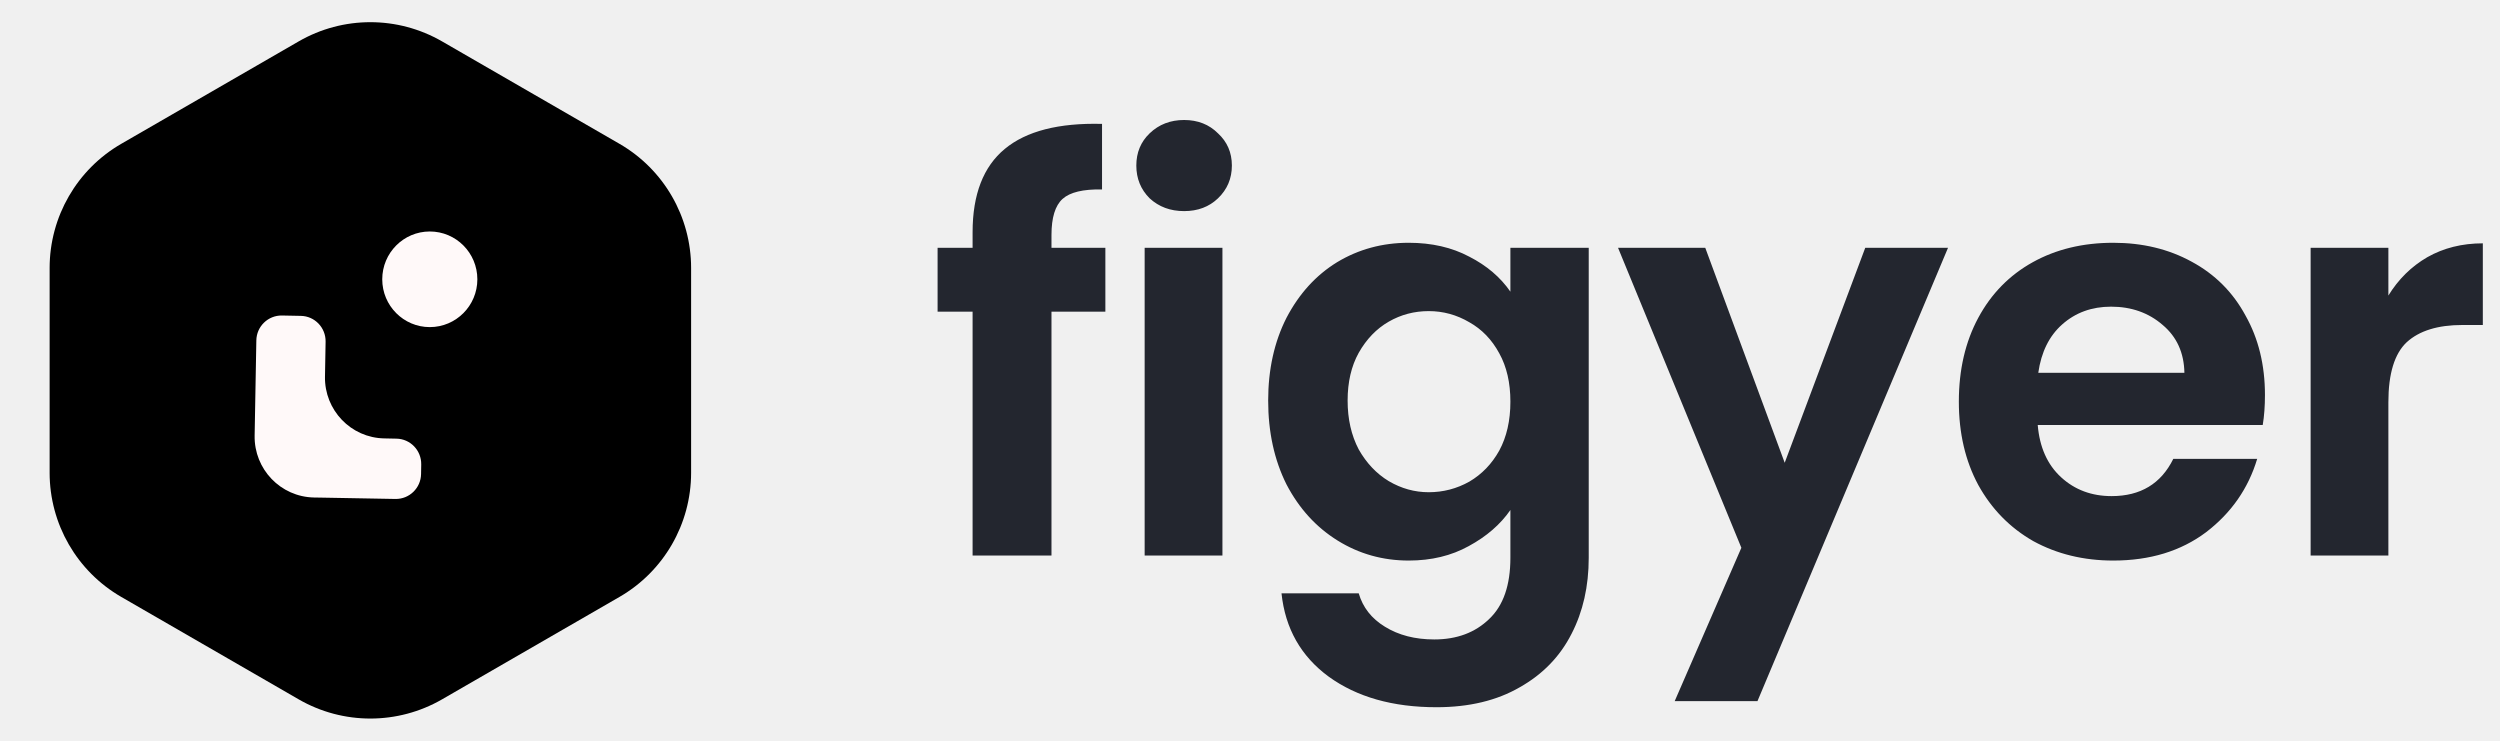
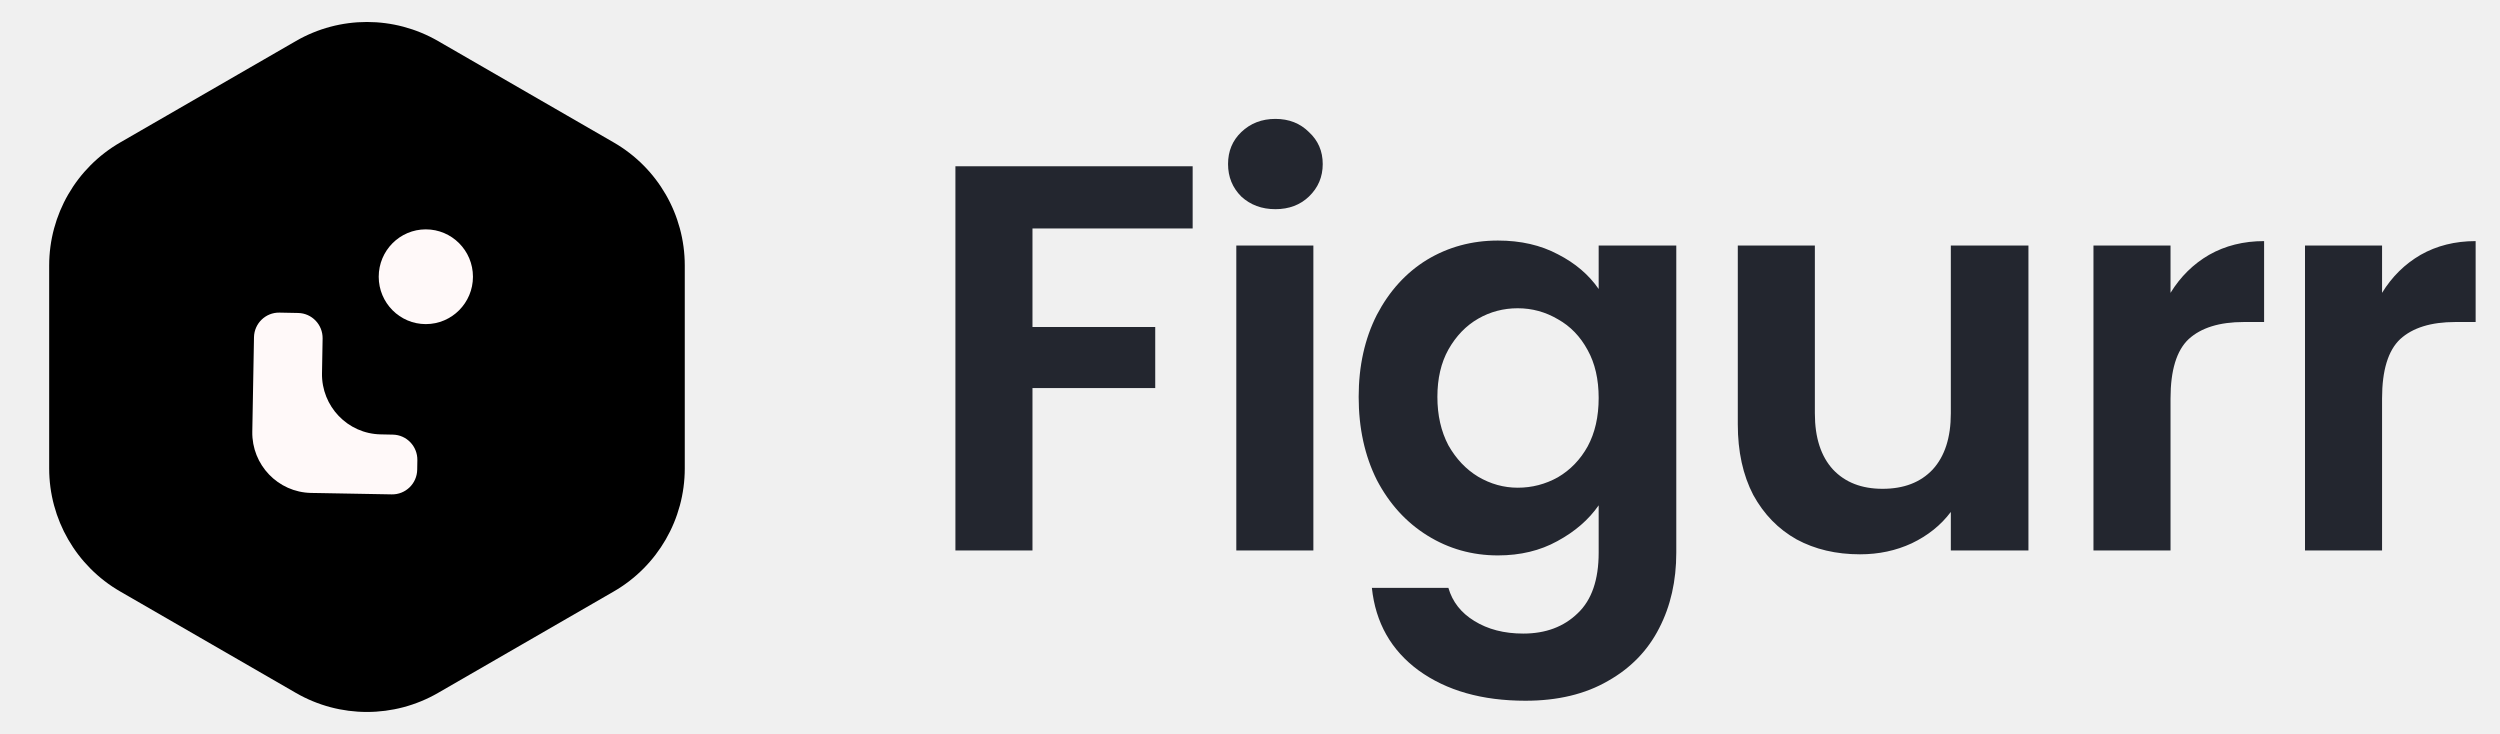
- <svg xmlns="http://www.w3.org/2000/svg" width="108" height="32" viewBox="0 0 108 32" fill="none">
-   <g clip-path="url(#clip0_2231_90973)">
+ <svg xmlns="http://www.w3.org/2000/svg" width="109" height="32" viewBox="0 0 109 32" fill="none">
+   <g clip-path="url(#clip0_2781_10277)">
    <path d="M12.903 1.788C14.819 0.682 17.18 0.682 19.097 1.788L26.76 6.212C28.676 7.318 29.856 9.363 29.856 11.576V20.424C29.856 22.637 28.676 24.682 26.76 25.788L19.097 30.212C17.18 31.318 14.819 31.318 12.903 30.212L5.24 25.788C3.324 24.682 2.144 22.637 2.144 20.424V11.576C2.144 9.363 3.324 7.318 5.24 6.212L12.903 1.788Z" fill="black" />
-     <mask id="mask0_2231_90973" style="mask-type:alpha" maskUnits="userSpaceOnUse" x="2" y="0" width="28" height="32">
+     <mask id="mask0_2781_10277" style="mask-type:alpha" maskUnits="userSpaceOnUse" x="2" y="0" width="28" height="32">
      <path d="M12.903 1.788C14.819 0.682 17.18 0.682 19.097 1.788L26.76 6.212C28.676 7.318 29.856 9.363 29.856 11.576V20.424C29.856 22.637 28.676 24.682 26.76 25.788L19.097 30.212C17.18 31.318 14.819 31.318 12.903 30.212L5.24 25.788C3.324 24.682 2.144 22.637 2.144 20.424V11.576C2.144 9.363 3.324 7.318 5.24 6.212L12.903 1.788Z" fill="#83E1E1" />
    </mask>
-     <g mask="url(#mask0_2231_90973)">
+     <g mask="url(#mask0_2781_10277)">
</g>
    <path d="M11 18.821L11.074 14.705C11.084 14.102 11.58 13.62 12.182 13.63L12.997 13.646C13.597 13.656 14.076 14.155 14.066 14.76L14.039 16.288V16.27C14.013 17.719 15.161 18.914 16.6 18.939L17.128 18.95C17.728 18.96 18.207 19.459 18.197 20.064L18.19 20.48C18.18 21.084 17.684 21.565 17.082 21.555L13.945 21.498L13.563 21.492C12.122 21.464 10.975 20.27 11 18.821Z" fill="#FFF9F9" />
-     <path d="M18.567 14.131C19.702 14.131 20.622 13.206 20.622 12.066C20.622 10.925 19.702 10 18.567 10C17.433 10 16.513 10.925 16.513 12.066C16.513 13.206 17.433 14.131 18.567 14.131Z" fill="#FFF9F9" />
+     <path d="M18.566 14.131C19.701 14.131 20.621 13.206 20.621 12.066C20.621 10.925 19.701 10 18.566 10C17.431 10 16.512 10.925 16.512 12.066C16.512 13.206 17.431 14.131 18.566 14.131Z" fill="#FFF9F9" />
  </g>
-   <path d="M47.752 13.464H45.424V24H42.016V13.464H40.504V10.704H42.016V10.032C42.016 8.4 42.48 7.2 43.408 6.432C44.336 5.664 45.736 5.304 47.608 5.352V8.184C46.792 8.168 46.224 8.304 45.904 8.592C45.584 8.88 45.424 9.4 45.424 10.152V10.704H47.752V13.464ZM51.153 9.12C50.561 9.12 50.065 8.936 49.665 8.568C49.281 8.184 49.089 7.712 49.089 7.152C49.089 6.592 49.281 6.128 49.665 5.76C50.065 5.376 50.561 5.184 51.153 5.184C51.745 5.184 52.233 5.376 52.617 5.76C53.017 6.128 53.217 6.592 53.217 7.152C53.217 7.712 53.017 8.184 52.617 8.568C52.233 8.936 51.745 9.12 51.153 9.12ZM52.809 10.704V24H49.449V10.704H52.809ZM60.857 10.488C61.849 10.488 62.721 10.688 63.473 11.088C64.225 11.472 64.817 11.976 65.249 12.6V10.704H68.633V24.096C68.633 25.328 68.385 26.424 67.889 27.384C67.393 28.36 66.649 29.128 65.657 29.688C64.665 30.264 63.465 30.552 62.057 30.552C60.169 30.552 58.617 30.112 57.401 29.232C56.201 28.352 55.521 27.152 55.361 25.632H58.697C58.873 26.24 59.249 26.72 59.825 27.072C60.417 27.44 61.129 27.624 61.961 27.624C62.937 27.624 63.729 27.328 64.337 26.736C64.945 26.16 65.249 25.28 65.249 24.096V22.032C64.817 22.656 64.217 23.176 63.449 23.592C62.697 24.008 61.833 24.216 60.857 24.216C59.737 24.216 58.713 23.928 57.785 23.352C56.857 22.776 56.121 21.968 55.577 20.928C55.049 19.872 54.785 18.664 54.785 17.304C54.785 15.96 55.049 14.768 55.577 13.728C56.121 12.688 56.849 11.888 57.761 11.328C58.689 10.768 59.721 10.488 60.857 10.488ZM65.249 17.352C65.249 16.536 65.089 15.84 64.769 15.264C64.449 14.672 64.017 14.224 63.473 13.92C62.929 13.6 62.345 13.44 61.721 13.44C61.097 13.44 60.521 13.592 59.993 13.896C59.465 14.2 59.033 14.648 58.697 15.24C58.377 15.816 58.217 16.504 58.217 17.304C58.217 18.104 58.377 18.808 58.697 19.416C59.033 20.008 59.465 20.464 59.993 20.784C60.537 21.104 61.113 21.264 61.721 21.264C62.345 21.264 62.929 21.112 63.473 20.808C64.017 20.488 64.449 20.04 64.769 19.464C65.089 18.872 65.249 18.168 65.249 17.352ZM84.155 10.704L75.923 30.288H72.347L75.227 23.664L69.899 10.704H73.667L77.099 19.992L80.579 10.704H84.155ZM97.846 17.064C97.846 17.544 97.814 17.976 97.75 18.36H88.03C88.11 19.32 88.446 20.072 89.038 20.616C89.63 21.16 90.358 21.432 91.222 21.432C92.47 21.432 93.358 20.896 93.886 19.824H97.51C97.126 21.104 96.39 22.16 95.302 22.992C94.214 23.808 92.878 24.216 91.294 24.216C90.014 24.216 88.862 23.936 87.838 23.376C86.83 22.8 86.038 21.992 85.462 20.952C84.902 19.912 84.622 18.712 84.622 17.352C84.622 15.976 84.902 14.768 85.462 13.728C86.022 12.688 86.806 11.888 87.814 11.328C88.822 10.768 89.982 10.488 91.294 10.488C92.558 10.488 93.686 10.76 94.678 11.304C95.686 11.848 96.462 12.624 97.006 13.632C97.566 14.624 97.846 15.768 97.846 17.064ZM94.366 16.104C94.35 15.24 94.038 14.552 93.43 14.04C92.822 13.512 92.078 13.248 91.198 13.248C90.366 13.248 89.662 13.504 89.086 14.016C88.526 14.512 88.182 15.208 88.054 16.104H94.366ZM103.178 12.768C103.61 12.064 104.17 11.512 104.858 11.112C105.562 10.712 106.362 10.512 107.258 10.512V14.04H106.37C105.314 14.04 104.514 14.288 103.97 14.784C103.442 15.28 103.178 16.144 103.178 17.376V24H99.819V10.704H103.178V12.768Z" fill="#23262F" />
+   <path d="M52 7.248V9.96H45.016V14.256H50.368V16.92H45.016V24H41.656V7.248H52ZM55.607 9.12C55.015 9.12 54.519 8.936 54.119 8.568C53.735 8.184 53.543 7.712 53.543 7.152C53.543 6.592 53.735 6.128 54.119 5.76C54.519 5.376 55.015 5.184 55.607 5.184C56.199 5.184 56.687 5.376 57.071 5.76C57.471 6.128 57.671 6.592 57.671 7.152C57.671 7.712 57.471 8.184 57.071 8.568C56.687 8.936 56.199 9.12 55.607 9.12ZM57.263 10.704V24H53.903V10.704H57.263ZM65.31 10.488C66.302 10.488 67.174 10.688 67.926 11.088C68.678 11.472 69.27 11.976 69.702 12.6V10.704H73.086V24.096C73.086 25.328 72.838 26.424 72.342 27.384C71.846 28.36 71.102 29.128 70.11 29.688C69.118 30.264 67.918 30.552 66.51 30.552C64.622 30.552 63.07 30.112 61.854 29.232C60.654 28.352 59.974 27.152 59.814 25.632H63.15C63.326 26.24 63.702 26.72 64.278 27.072C64.87 27.44 65.582 27.624 66.414 27.624C67.39 27.624 68.182 27.328 68.79 26.736C69.398 26.16 69.702 25.28 69.702 24.096V22.032C69.27 22.656 68.67 23.176 67.902 23.592C67.15 24.008 66.286 24.216 65.31 24.216C64.19 24.216 63.166 23.928 62.238 23.352C61.31 22.776 60.574 21.968 60.03 20.928C59.502 19.872 59.238 18.664 59.238 17.304C59.238 15.96 59.502 14.768 60.03 13.728C60.574 12.688 61.302 11.888 62.214 11.328C63.142 10.768 64.174 10.488 65.31 10.488ZM69.702 17.352C69.702 16.536 69.542 15.84 69.222 15.264C68.902 14.672 68.47 14.224 67.926 13.92C67.382 13.6 66.798 13.44 66.174 13.44C65.55 13.44 64.974 13.592 64.446 13.896C63.918 14.2 63.486 14.648 63.15 15.24C62.83 15.816 62.67 16.504 62.67 17.304C62.67 18.104 62.83 18.808 63.15 19.416C63.486 20.008 63.918 20.464 64.446 20.784C64.99 21.104 65.566 21.264 66.174 21.264C66.798 21.264 67.382 21.112 67.926 20.808C68.47 20.488 68.902 20.04 69.222 19.464C69.542 18.872 69.702 18.168 69.702 17.352ZM88.44 10.704V24H85.056V22.32C84.624 22.896 84.056 23.352 83.352 23.688C82.664 24.008 81.912 24.168 81.096 24.168C80.056 24.168 79.136 23.952 78.336 23.52C77.536 23.072 76.904 22.424 76.44 21.576C75.992 20.712 75.768 19.688 75.768 18.504V10.704H79.128V18.024C79.128 19.08 79.392 19.896 79.92 20.472C80.448 21.032 81.168 21.312 82.08 21.312C83.008 21.312 83.736 21.032 84.264 20.472C84.792 19.896 85.056 19.08 85.056 18.024V10.704H88.44ZM94.635 12.768C95.067 12.064 95.627 11.512 96.315 11.112C97.019 10.712 97.819 10.512 98.715 10.512V14.04H97.827C96.771 14.04 95.971 14.288 95.427 14.784C94.899 15.28 94.635 16.144 94.635 17.376V24H91.275V10.704H94.635V12.768ZM103.858 12.768C104.29 12.064 104.85 11.512 105.538 11.112C106.242 10.712 107.042 10.512 107.938 10.512V14.04H107.05C105.994 14.04 105.194 14.288 104.65 14.784C104.122 15.28 103.858 16.144 103.858 17.376V24H100.498V10.704H103.858V12.768Z" fill="#23262F" />
  <defs>
-     <clipPath id="clip0_2231_90973">
+     <clipPath id="clip0_2781_10277">
      <rect width="32" height="32" fill="white" />
    </clipPath>
  </defs>
</svg>
